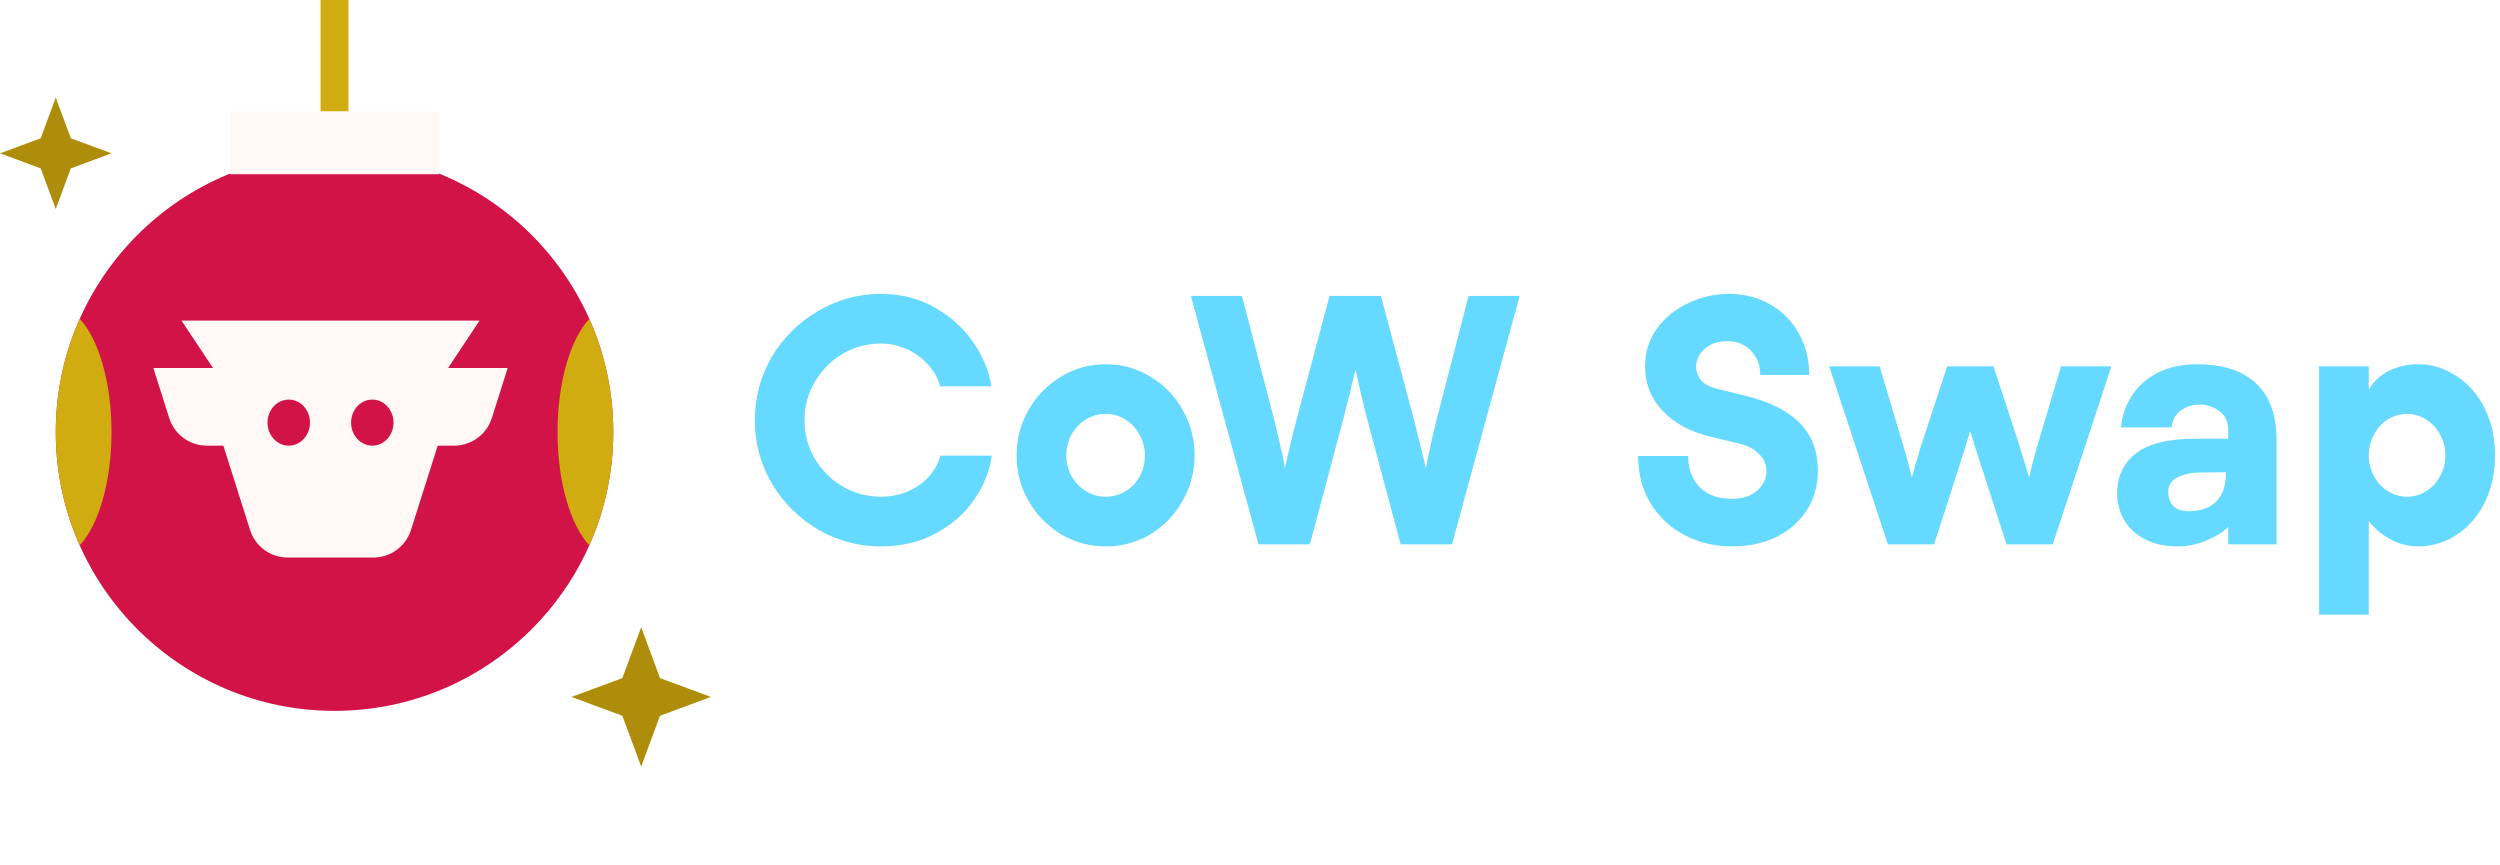
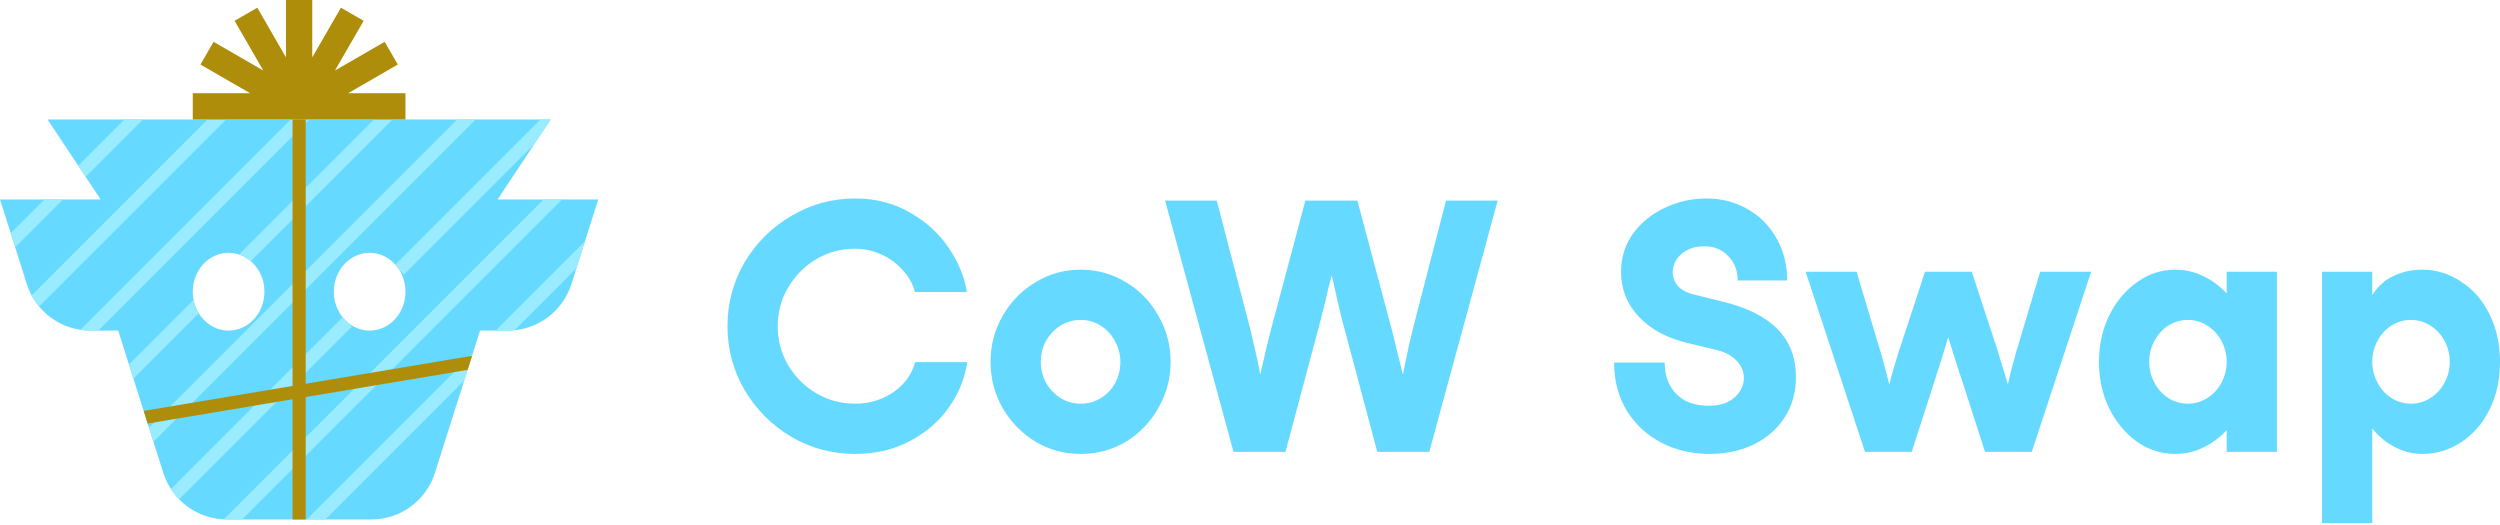
- <svg xmlns="http://www.w3.org/2000/svg" fill="none" viewBox="0 0 162 56">
-   <circle cx="21.677" cy="28" r="18.064" fill="#D11347" />
-   <path fill="#FFF8F7" fill-rule="evenodd" d="M18.645 36.13a2.56 2.56 0 0 1-2.44-1.786l-1.733-5.466h-1.066a2.56 2.56 0 0 1-2.44-1.785l-1.03-3.248H13.8l-2.038-3.07h19.313l-2.038 3.07H32.9l-1.03 3.248a2.56 2.56 0 0 1-2.44 1.785h-1.066l-1.734 5.466a2.56 2.56 0 0 1-2.44 1.785h-5.546Zm-1.31-8.745c0 .825.616 1.493 1.376 1.493.76 0 1.375-.668 1.375-1.492 0-.825-.616-1.493-1.375-1.493-.76 0-1.375.668-1.375 1.492Zm8.166 0c0 .825-.616 1.493-1.375 1.493-.76 0-1.375-.668-1.375-1.492 0-.825.615-1.493 1.375-1.493s1.375.668 1.375 1.492Z" clip-rule="evenodd" />
-   <path fill="#D0AC10" fill-rule="evenodd" d="M22.58 0v7.226h-1.806V0h1.807Z" clip-rule="evenodd" />
-   <path fill="#FFF8F7" d="M14.903 7.226h13.549v4.064H14.903V7.226Z" />
-   <path fill="#D0AC10" d="M38.188 35.34A18.002 18.002 0 0 0 39.742 28a17.99 17.99 0 0 0-1.554-7.34c-1.218 1.306-2.06 4.102-2.06 7.34 0 3.238.842 6.034 2.06 7.34ZM5.167 20.66A18.001 18.001 0 0 0 3.613 28c0 2.614.555 5.098 1.554 7.34 1.217-1.306 2.059-4.102 2.059-7.34 0-3.238-.842-6.034-2.06-7.34Z" />
-   <path fill="#65D9FF" d="M150.277 23.738h3.219v1.497c.358-.566.812-.976 1.364-1.23a4.132 4.132 0 0 1 1.833-.401c.894 0 1.721.253 2.481.76.775.491 1.386 1.192 1.833 2.1.447.895.67 1.908.67 3.04 0 1.133-.223 2.154-.67 3.063-.447.894-1.058 1.595-1.833 2.101a4.478 4.478 0 0 1-2.481.738c-.611 0-1.2-.149-1.766-.447a4.416 4.416 0 0 1-1.431-1.185v6.058h-3.219V23.738Zm5.7 3.084c-.447 0-.864.12-1.251.358a2.6 2.6 0 0 0-.895.984 2.803 2.803 0 0 0-.335 1.34c0 .478.112.925.335 1.342a2.6 2.6 0 0 0 .895.984c.387.238.804.357 1.251.357a2.24 2.24 0 0 0 1.23-.357c.387-.239.693-.567.916-.984.224-.417.336-.864.336-1.341s-.112-.924-.336-1.341a2.534 2.534 0 0 0-.916-.984 2.237 2.237 0 0 0-1.23-.358Zm-13.621-3.218c1.162 0 2.124.193 2.884.58.774.388 1.348.947 1.721 1.677.372.715.559 1.58.559 2.593v6.818h-3.13v-1.14c-.283.313-.738.604-1.363.872a4.788 4.788 0 0 1-1.9.402c-.835 0-1.55-.156-2.146-.47-.596-.312-1.043-.73-1.342-1.251a3.367 3.367 0 0 1-.447-1.699c0-1.118.41-1.99 1.23-2.615.819-.626 2.086-.94 3.8-.94h2.168v-.513c0-.596-.201-1.028-.603-1.297a2.069 2.069 0 0 0-1.319-.402 2.062 2.062 0 0 0-1.185.402c-.328.254-.514.611-.559 1.073h-3.286a4.609 4.609 0 0 1 .693-2.034c.403-.626.961-1.125 1.677-1.498.73-.372 1.579-.558 2.548-.558Zm-.514 9.522c.432 0 .827-.075 1.185-.223.357-.164.648-.425.871-.783.224-.357.336-.827.336-1.408V30.6l-1.789.022c-.536.015-.998.127-1.385.336-.373.194-.559.499-.559.916 0 .388.111.693.335.917.224.223.559.335 1.006.335Zm-5.023-9.388-3.8 11.534h-2.996l-1.497-4.65-.112-.313a236.229 236.229 0 0 1-.738-2.347h-.022a64.545 64.545 0 0 1-.671 2.169 5.51 5.51 0 0 0-.089.246c-.015.089-.037.17-.067.245l-1.498 4.65h-2.995l-3.8-11.534h3.264l1.341 4.493c.253.804.499 1.698.737 2.682h.023c.089-.372.283-1.043.581-2.012.045-.119.082-.23.112-.335a4.36 4.36 0 0 0 .111-.335l1.476-4.493h2.995l1.475 4.493.045.111c.268.865.529 1.722.782 2.571h.023c.104-.507.29-1.237.559-2.19a5.96 5.96 0 0 0 .089-.246c.03-.09.052-.172.067-.246l1.341-4.493h3.264Zm-27.426 5.812c0 .58.12 1.08.358 1.497.238.417.566.738.984.961.432.209.931.313 1.497.313.477 0 .879-.082 1.207-.246.343-.178.596-.402.76-.67a1.527 1.527 0 0 0-.201-1.967c-.298-.328-.73-.56-1.296-.693l-1.856-.447c-1.311-.313-2.347-.872-3.107-1.677-.76-.804-1.14-1.766-1.14-2.883 0-.91.254-1.722.76-2.437a5.161 5.161 0 0 1 2.034-1.654 6.05 6.05 0 0 1 2.66-.603c1.014 0 1.915.238 2.705.715a4.78 4.78 0 0 1 1.833 1.9c.432.79.648 1.669.648 2.638h-3.174c0-.641-.201-1.163-.603-1.565-.388-.418-.902-.626-1.543-.626-.417 0-.782.082-1.095.246a1.89 1.89 0 0 0-.693.626 1.525 1.525 0 0 0-.224.782c0 .328.112.626.336.894.223.253.588.44 1.095.559l1.811.447c1.564.387 2.727.976 3.487 1.766.775.79 1.162 1.81 1.162 3.062 0 .969-.238 1.826-.715 2.57-.477.746-1.14 1.327-1.99 1.745-.834.402-1.78.603-2.838.603-1.118 0-2.139-.238-3.063-.715a5.598 5.598 0 0 1-2.213-2.034c-.551-.895-.827-1.93-.827-3.107h3.241ZM98.471 19.178 94.09 35.272h-3.33l-2.147-8.047c-.06-.239-.126-.492-.2-.76a17.52 17.52 0 0 0-.202-.85 75.803 75.803 0 0 0-.358-1.61h-.022c-.06.24-.127.493-.201.76-.06.254-.12.522-.18.806l-.223.849c-.06.283-.126.551-.2.805l-2.147 8.047h-3.33l-4.382-16.094h3.309l2.1 8.047a64.646 64.646 0 0 1 .358 1.52l.18.804c.059.254.104.5.134.738h.022c.06-.283.126-.574.201-.872.075-.313.149-.633.224-.96.06-.224.111-.433.156-.627.06-.208.112-.41.156-.603l2.146-8.047h3.331l2.146 8.047a24.369 24.369 0 0 1 .268 1.073c.134.521.298 1.184.492 1.99h.022l.09-.493c.03-.164.067-.335.112-.514.134-.685.29-1.37.469-2.056l2.079-8.047h3.308ZM71.643 35.406a5.549 5.549 0 0 1-2.883-.782 6.039 6.039 0 0 1-2.102-2.146 5.87 5.87 0 0 1-.782-2.973c0-1.073.26-2.057.782-2.95a5.806 5.806 0 0 1 2.102-2.147 5.432 5.432 0 0 1 2.883-.804h.022c1.044 0 2.005.268 2.884.804a5.64 5.64 0 0 1 2.079 2.146c.522.91.782 1.893.782 2.95 0 1.059-.26 2.042-.782 2.951a5.809 5.809 0 0 1-2.079 2.169 5.55 5.55 0 0 1-2.884.782h-.022Zm.022-3.219c.462 0 .887-.119 1.275-.357a2.58 2.58 0 0 0 .916-.962c.224-.417.335-.871.335-1.363 0-.477-.119-.924-.357-1.341a2.537 2.537 0 0 0-.917-.984 2.346 2.346 0 0 0-1.252-.358h-.022c-.462 0-.886.12-1.274.358-.387.239-.7.566-.939.984a2.797 2.797 0 0 0-.335 1.34c0 .478.112.925.335 1.342.239.417.552.745.939.983a2.38 2.38 0 0 0 1.274.358h.022Zm-14.57 3.219a7.976 7.976 0 0 1-4.09-1.095 8.481 8.481 0 0 1-2.996-2.996 7.976 7.976 0 0 1-1.095-4.09c0-1.476.365-2.84 1.095-4.09a8.3 8.3 0 0 1 2.995-2.974 7.854 7.854 0 0 1 4.09-1.117c1.327 0 2.504.305 3.533.916 1.043.596 1.87 1.356 2.48 2.28.612.909.992 1.84 1.14 2.794h-3.33a3.23 3.23 0 0 0-.782-1.408 4.046 4.046 0 0 0-1.386-1.006 4.032 4.032 0 0 0-1.654-.358c-.91 0-1.744.224-2.504.67a5.08 5.08 0 0 0-1.788 1.812 4.731 4.731 0 0 0-.67 2.48c0 .91.223 1.744.67 2.504a5.138 5.138 0 0 0 1.788 1.789 4.85 4.85 0 0 0 2.504.67c.894 0 1.699-.238 2.414-.715a3.419 3.419 0 0 0 1.43-1.945h3.331a6.634 6.634 0 0 1-1.162 2.884c-.626.894-1.46 1.617-2.504 2.168-1.028.551-2.198.827-3.51.827Z" />
-   <path fill="#AE8D0B" d="m41.548 49.677 1.22-3.296 3.297-1.22-3.297-1.22-1.22-3.296-1.22 3.296-3.296 1.22 3.297 1.22 1.22 3.296ZM3.613 13.548l.976-2.637 2.637-.976-2.637-.975-.976-2.637-.976 2.637L0 9.935l2.637.976.976 2.637Z" />
+ <svg xmlns="http://www.w3.org/2000/svg" width="762" height="160" fill="none" viewBox="0 0 762 160">
+   <path fill="#65d9ff" d="M260.665 138.358q-10.53 0-19.465-5.212-8.935-5.319-14.253-14.253-5.212-8.935-5.212-19.465 0-10.531 5.212-19.466 5.318-8.934 14.253-14.147 8.935-5.318 19.465-5.318 9.468 0 16.806 4.361 7.446 4.255 11.807 10.85 4.362 6.487 5.425 13.296h-15.849q-.957-3.723-3.723-6.702a19.3 19.3 0 0 0-6.594-4.786q-3.83-1.702-7.872-1.702-6.487 0-11.913 3.191-5.318 3.191-8.509 8.616-3.192 5.318-3.191 11.807 0 6.487 3.191 11.913a24.45 24.45 0 0 0 8.509 8.509q5.426 3.19 11.913 3.191 6.382 0 11.488-3.404t6.808-9.254h15.848q-1.063 7.34-5.531 13.722-4.467 6.383-11.913 10.317-7.339 3.936-16.7 3.936m68.696 0q-7.445 0-13.721-3.723-6.276-3.829-9.999-10.211-3.723-6.488-3.723-14.147t3.723-14.04q3.723-6.489 9.999-10.212 6.276-3.83 13.721-3.829h.107q7.445 0 13.721 3.83 6.276 3.722 9.892 10.21 3.723 6.489 3.723 14.041t-3.723 14.041q-3.616 6.487-9.892 10.317-6.276 3.723-13.721 3.723zm.107-15.317q3.297 0 6.063-1.702a12.3 12.3 0 0 0 4.361-4.574q1.595-2.978 1.595-6.488 0-3.403-1.702-6.382-1.595-2.979-4.361-4.68-2.765-1.702-5.956-1.702h-.107q-3.297 0-6.063 1.702-2.764 1.701-4.467 4.68a13.3 13.3 0 0 0-1.596 6.382q0 3.404 1.596 6.382 1.702 2.979 4.467 4.68 2.766 1.702 6.063 1.702zM456.49 61.135l-20.848 76.585h-15.849l-10.212-38.292q-.424-1.702-.957-3.617a83 83 0 0 0-.957-4.042q-.425-2.021-.851-3.936a307 307 0 0 0-.851-3.722h-.106q-.426 1.702-.958 3.616a172 172 0 0 0-.851 3.83l-1.063 4.041a50 50 0 0 1-.958 3.83l-10.211 38.292h-15.849l-20.848-76.585h15.743l9.998 38.293q.426 1.595.851 3.51.426 1.807.851 3.723l.851 3.829q.425 1.807.638 3.51h.107q.425-2.02.957-4.148.532-2.234 1.064-4.574.425-1.596.744-2.979.426-1.489.745-2.871l10.211-38.293h15.849l10.211 38.293q.32 1.17.638 2.446.32 1.276.639 2.659a660 660 0 0 1 2.34 9.467h.106l.425-2.34q.214-1.17.532-2.447a162 162 0 0 1 2.234-9.785l9.892-38.293zm50.91 49.355q0 4.148 1.702 7.126 1.701 2.98 4.68 4.574 3.085 1.49 7.126 1.489 3.404 0 5.744-1.17 2.447-1.276 3.617-3.191 1.276-1.914 1.276-4.042 0-3.084-2.234-5.318-2.127-2.34-6.169-3.297l-8.828-2.128q-9.361-2.233-14.785-7.977-5.425-5.744-5.425-13.722 0-6.488 3.616-11.594 3.723-5.106 9.68-7.871 5.956-2.872 12.657-2.872 7.234 0 12.871 3.404 5.638 3.297 8.722 9.041 3.084 5.637 3.085 12.551H529.63q0-4.573-2.871-7.445-2.766-2.979-7.34-2.979-2.978 0-5.212 1.17-2.127 1.17-3.297 2.979-1.064 1.807-1.064 3.723 0 2.34 1.596 4.254 1.595 1.809 5.212 2.66l8.615 2.127q11.169 2.766 16.594 8.403 5.53 5.638 5.531 14.572 0 6.914-3.404 12.232-3.404 5.32-9.467 8.297-5.957 2.872-13.508 2.872-7.978 0-14.573-3.404-6.594-3.403-10.53-9.679-3.936-6.382-3.936-14.785zm129.972-27.656-18.083 54.886h-14.253l-7.127-22.125-.532-1.489q-3.935-12.444-3.51-11.168h-.106a314 314 0 0 1-3.191 10.317 22 22 0 0 0-.426 1.17q-.106.639-.319 1.17l-7.126 22.125h-14.254l-18.082-54.886h15.53l6.382 21.38q1.808 5.744 3.51 12.764h.106q.639-2.66 2.766-9.573.318-.85.532-1.595.319-.852.531-1.596l7.021-21.38h14.253l7.02 21.38.213.532q1.914 6.17 3.723 12.232h.106q.745-3.616 2.659-10.424.213-.531.426-1.17a10 10 0 0 0 .319-1.17l6.382-21.38zm56.635 0v54.886H678.69v-6.595q-3.19 3.404-7.233 5.318-3.934 1.915-8.403 1.915-6.381 0-11.7-3.723-5.319-3.829-8.509-10.211-3.085-6.488-3.085-14.147t3.085-14.04q3.19-6.489 8.509-10.212 5.319-3.83 11.7-3.829 4.469 0 8.403 1.915 4.043 1.914 7.233 5.318v-6.595zm-27.123 40.207q3.19 0 5.85-1.702 2.766-1.701 4.361-4.68a13.3 13.3 0 0 0 1.595-6.382 13.3 13.3 0 0 0-1.595-6.382q-1.595-2.979-4.361-4.68-2.66-1.702-5.85-1.702-3.192 0-5.957 1.702-2.66 1.701-4.255 4.68a13.3 13.3 0 0 0-1.595 6.382q0 3.404 1.595 6.382 1.596 2.979 4.255 4.68 2.765 1.702 5.957 1.702m40.87-40.207h15.317v7.127q2.552-4.042 6.488-5.85 3.936-1.915 8.722-1.915 6.382 0 11.807 3.617 5.531 3.51 8.722 9.998 3.19 6.382 3.191 14.466t-3.191 14.572q-3.191 6.383-8.722 9.999-5.425 3.51-11.807 3.51-4.36 0-8.403-2.127-4.043-2.128-6.807-5.638v28.826h-15.317zm27.123 14.679q-3.191 0-5.956 1.702-2.66 1.701-4.255 4.68a13.3 13.3 0 0 0-1.595 6.382q0 3.404 1.595 6.382 1.596 2.979 4.255 4.68 2.765 1.702 5.956 1.702t5.851-1.702q2.765-1.701 4.361-4.68a13.3 13.3 0 0 0 1.595-6.382 13.3 13.3 0 0 0-1.595-6.382q-1.596-2.979-4.361-4.68-2.66-1.702-5.851-1.702" />
+   <path fill="#65d9ff" fill-rule="evenodd" d="M151.659 60.8h30.684l-8.181 25.785a20.32 20.32 0 0 1-19.372 14.176h-8.464l-13.767 43.395a20.32 20.32 0 0 1-19.371 14.176H69.156a20.32 20.32 0 0 1-19.372-14.176l-13.766-43.395h-8.465A20.32 20.32 0 0 1 8.18 86.585L0 60.8h30.685L14.5 36.417h153.343zM69.674 77.055c-6.03 0-10.92 5.307-10.92 11.853q.002 1.229.223 2.389a12.3 12.3 0 0 0 1.643 4.239q.294.473.628.912a11.4 11.4 0 0 0 1.893 1.958 10.8 10.8 0 0 0 2.283 1.424l.495.212q.18.07.364.134.327.117.662.213a10.15 10.15 0 0 0 6.979-.559 10.6 10.6 0 0 0 2.282-1.424 11 11 0 0 0 1.188-1.116 12 12 0 0 0 1.88-2.732 12.4 12.4 0 0 0 1.096-3.26 13 13 0 0 0 .222-2.39 13 13 0 0 0-.057-1.212 12.4 12.4 0 0 0-2.112-5.88c-1.939-2.814-5.003-4.661-8.468-4.757zm42.996 0c-6.03 0-10.918 5.307-10.918 11.853a13 13 0 0 0 .222 2.39 12.4 12.4 0 0 0 1.095 3.26 11.9 11.9 0 0 0 2.26 3.124c.517.51 1.079.968 1.68 1.364q.675.447 1.411.784a10.16 10.16 0 0 0 8.5 0q.736-.338 1.412-.784a11 11 0 0 0 2.059-1.756 12 12 0 0 0 2.339-3.768q.208-.531.368-1.089a12.7 12.7 0 0 0 .49-3.525q0-.614-.056-1.212a12.6 12.6 0 0 0-1.261-4.437 11.56 11.56 0 0 0-3.497-4.179 10.6 10.6 0 0 0-2.35-1.306 10.1 10.1 0 0 0-3.472-.715z" clip-rule="evenodd" />
+   <path fill="#99ecff" d="m171.336 60.8-97.53 97.532h-4.65q-.494-.001-.984-.025L165.68 60.8zm-29.845 55.202-42.33 42.33h-5.657l50.616-50.616zm-36.712-18.907q.488.556 1.039 1.039l1.413 1.413-52.639 52.638a20.3 20.3 0 0 1-2.508-3.148l52.319-52.318zm-58.01 37.555-1.362-4.294 93.939-93.939h5.656zm12.23-43.245a12.3 12.3 0 0 0 1.585 4.072L40.662 115.4l-1.363-4.294zm116.675-9.587-18.84 18.839q-1.01.103-2.043.104h-3.715l27.227-27.229zm-145.73 18.943h-2.39c-1.03 0-2.044-.079-3.039-.229L88.63 36.417h5.657zM11.92 93.427a20.3 20.3 0 0 1-2.278-3.38l53.63-53.63h5.658zm150.953-49.522-39.757 39.758-1.413-1.413a12 12 0 0 0-1.217-1.614l44.218-44.219h3.139zm-86.426 35.71a10.6 10.6 0 0 0-3.605-2.051l41.147-41.147h5.656zM4.622 75.367l-1.363-4.294L13.535 60.8h5.656zm21.476-21.476-2.257-3.4 14.075-14.074h5.657z" />
+   <path stroke="#ae8d0b" stroke-width="4" d="M91.171 36.417v121.915" />
+   <path fill="#ae8d0b" d="m142.529 112.729-97.524 16.365-1.22-3.85 100.103-16.799zM95.171 17.488l8.745-15.145 6.928 4-8.745 15.146 15.147-8.744 4 6.928-15.146 8.744h17.488v8H58.755v-8h17.488l-15.146-8.744 4-6.929 15.147 8.745-8.745-15.146 6.928-4 8.744 15.145V0h8z" />
</svg>
